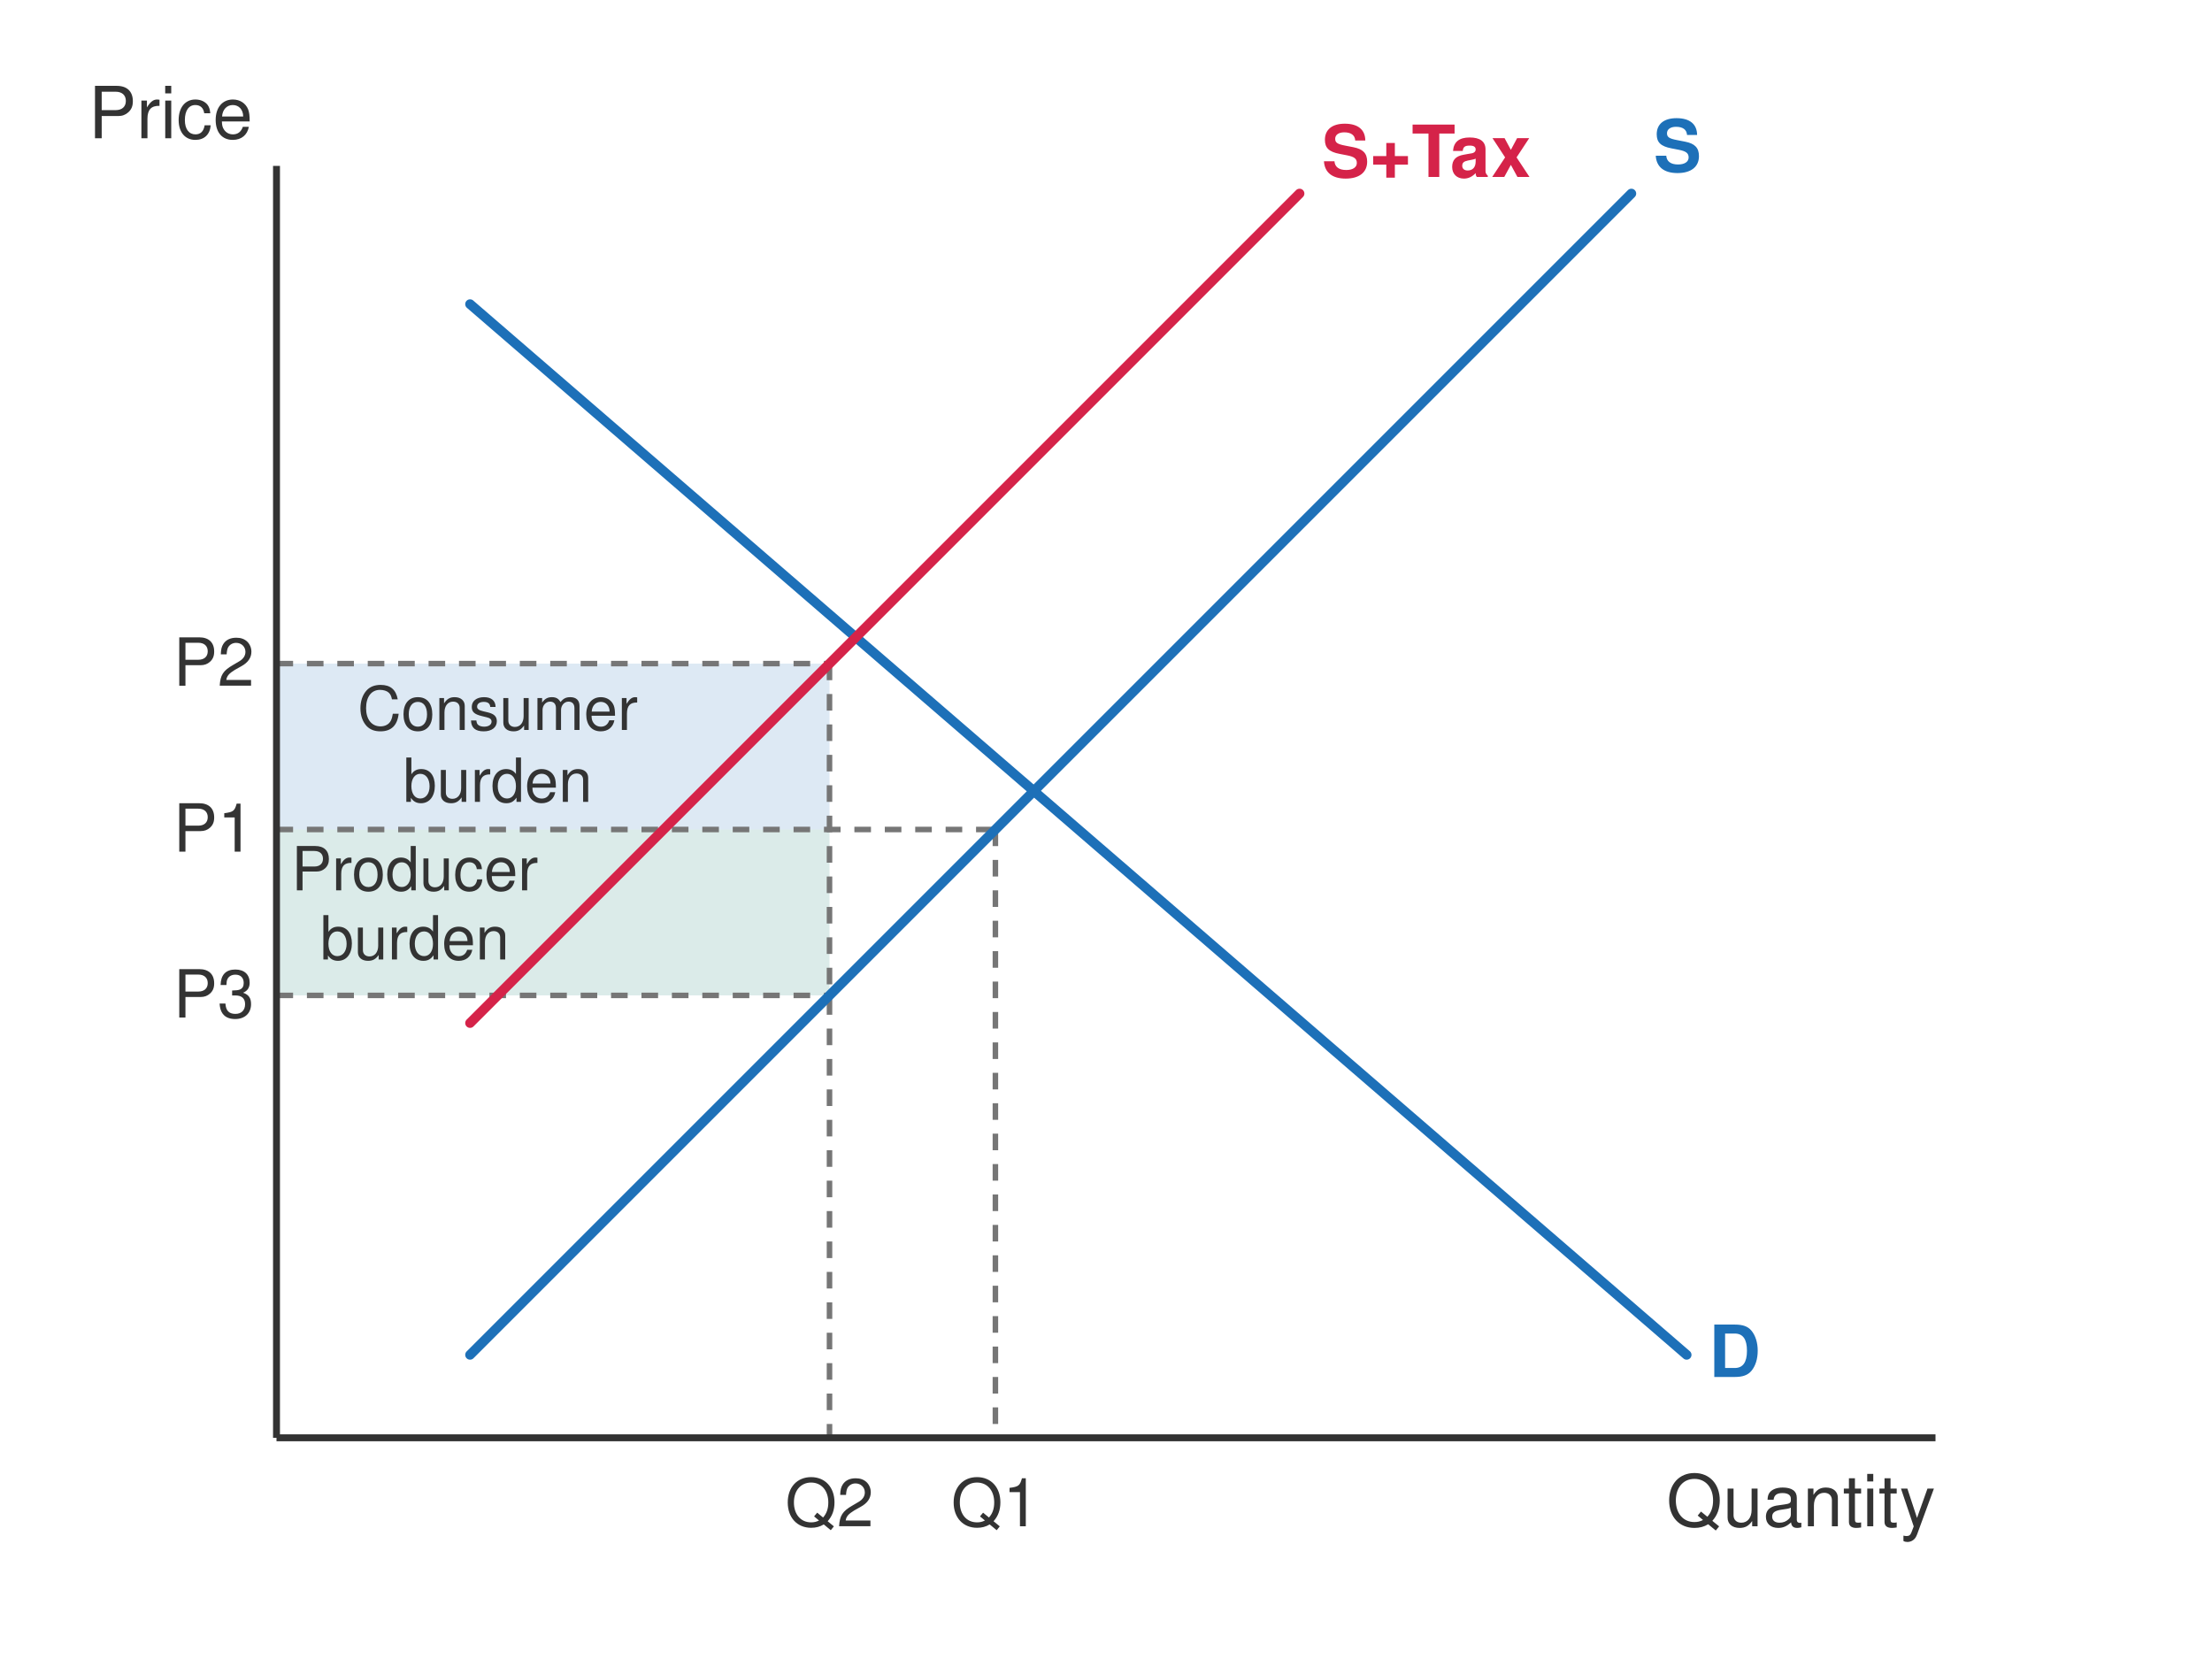
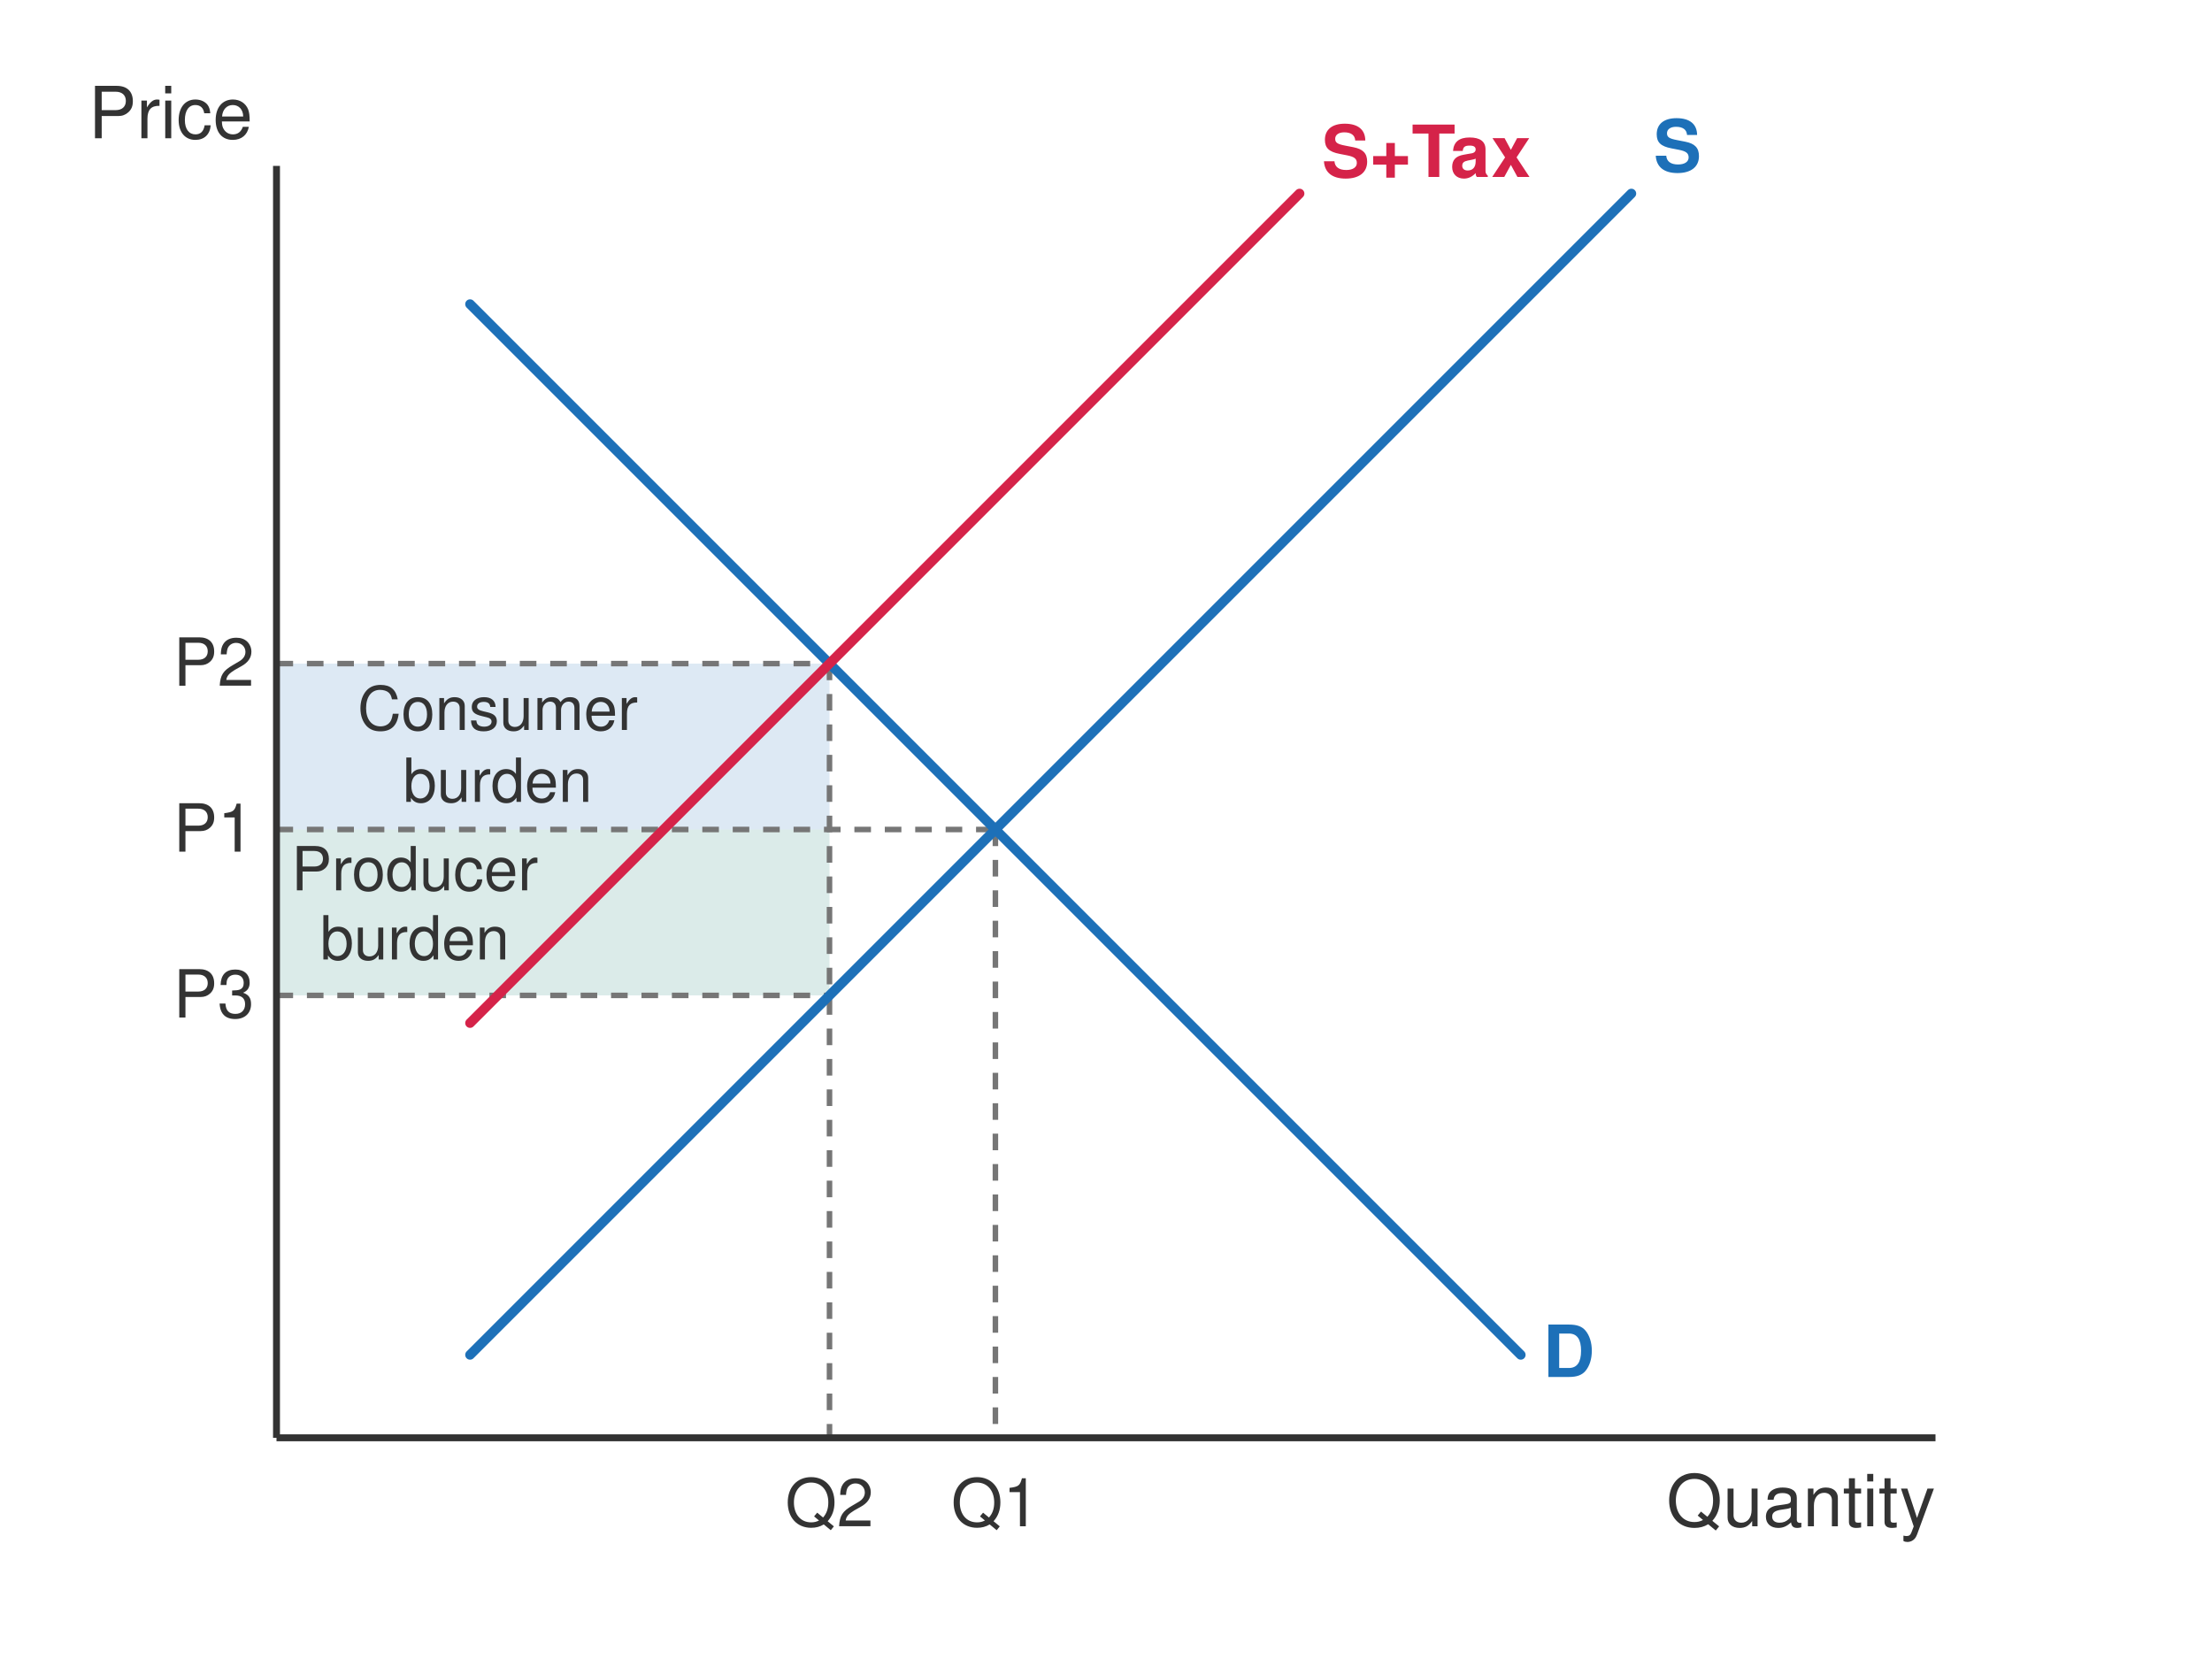
<svg xmlns="http://www.w3.org/2000/svg" viewBox="0 0 800 600" role="img" aria-labelledby="t d" font-family="Helvetica Neue, Helvetica, Arial, sans-serif">
  <rect x="100" y="240" width="200" height="60" fill="#1d70b8" fill-opacity="0.15" />
  <rect x="100" y="300" width="200" height="60" fill="#0f7b6c" fill-opacity="0.15" />
  <line x1="100" y1="240" x2="300" y2="240" stroke="#767676" stroke-width="2" stroke-dasharray="6 5" />
  <line x1="100" y1="300" x2="360" y2="300" stroke="#767676" stroke-width="2" stroke-dasharray="6 5" />
  <line x1="100" y1="360" x2="300" y2="360" stroke="#767676" stroke-width="2" stroke-dasharray="6 5" />
  <line x1="300" y1="240" x2="300" y2="520" stroke="#767676" stroke-width="2" stroke-dasharray="6 5" />
  <line x1="360" y1="300" x2="360" y2="520" stroke="#767676" stroke-width="2" stroke-dasharray="6 5" />
  <line x1="100" y1="60" x2="100" y2="520" stroke="#333333" stroke-width="2.5" />
  <line x1="100" y1="520" x2="700" y2="520" stroke="#333333" stroke-width="2.5" />
  <text x="32" y="50" font-size="26" fill="#333333">Price</text>
  <text x="700" y="552" font-size="26" fill="#333333" text-anchor="end">Quantity</text>
-   <line x1="170" y1="110" x2="610" y2="490" stroke="#1d70b8" stroke-width="3.5" stroke-linecap="round" />
+   <line x1="170" y1="110" x2="550" y2="490" stroke="#1d70b8" stroke-width="3.5" stroke-linecap="round" />
  <line x1="170" y1="490" x2="590" y2="70" stroke="#1d70b8" stroke-width="3.5" stroke-linecap="round" />
  <line x1="170" y1="370" x2="470" y2="70" stroke="#d52349" stroke-width="3.5" stroke-linecap="round" />
  <text x="478" y="64" font-size="26" font-weight="700" fill="#d52349">S+Tax</text>
  <text x="598" y="62" font-size="26" font-weight="700" fill="#1d70b8">S</text>
-   <text x="618" y="498" font-size="26" font-weight="700" fill="#1d70b8">D</text>
+   <text x="558" y="498" font-size="26" font-weight="700" fill="#1d70b8">D</text>
  <text x="92" y="248" font-size="24" fill="#333333" text-anchor="end">P2</text>
  <text x="92" y="308" font-size="24" fill="#333333" text-anchor="end">P1</text>
  <text x="92" y="368" font-size="24" fill="#333333" text-anchor="end">P3</text>
  <text x="300" y="552" font-size="24" fill="#333333" text-anchor="middle">Q2</text>
  <text x="360" y="552" font-size="24" fill="#333333" text-anchor="middle">Q1</text>
  <text x="180" y="264" font-size="22" fill="#333333" text-anchor="middle">Consumer</text>
  <text x="180" y="290" font-size="22" fill="#333333" text-anchor="middle">burden</text>
  <text x="150" y="322" font-size="22" fill="#333333" text-anchor="middle">Producer</text>
  <text x="150" y="347" font-size="22" fill="#333333" text-anchor="middle">burden</text>
</svg>
